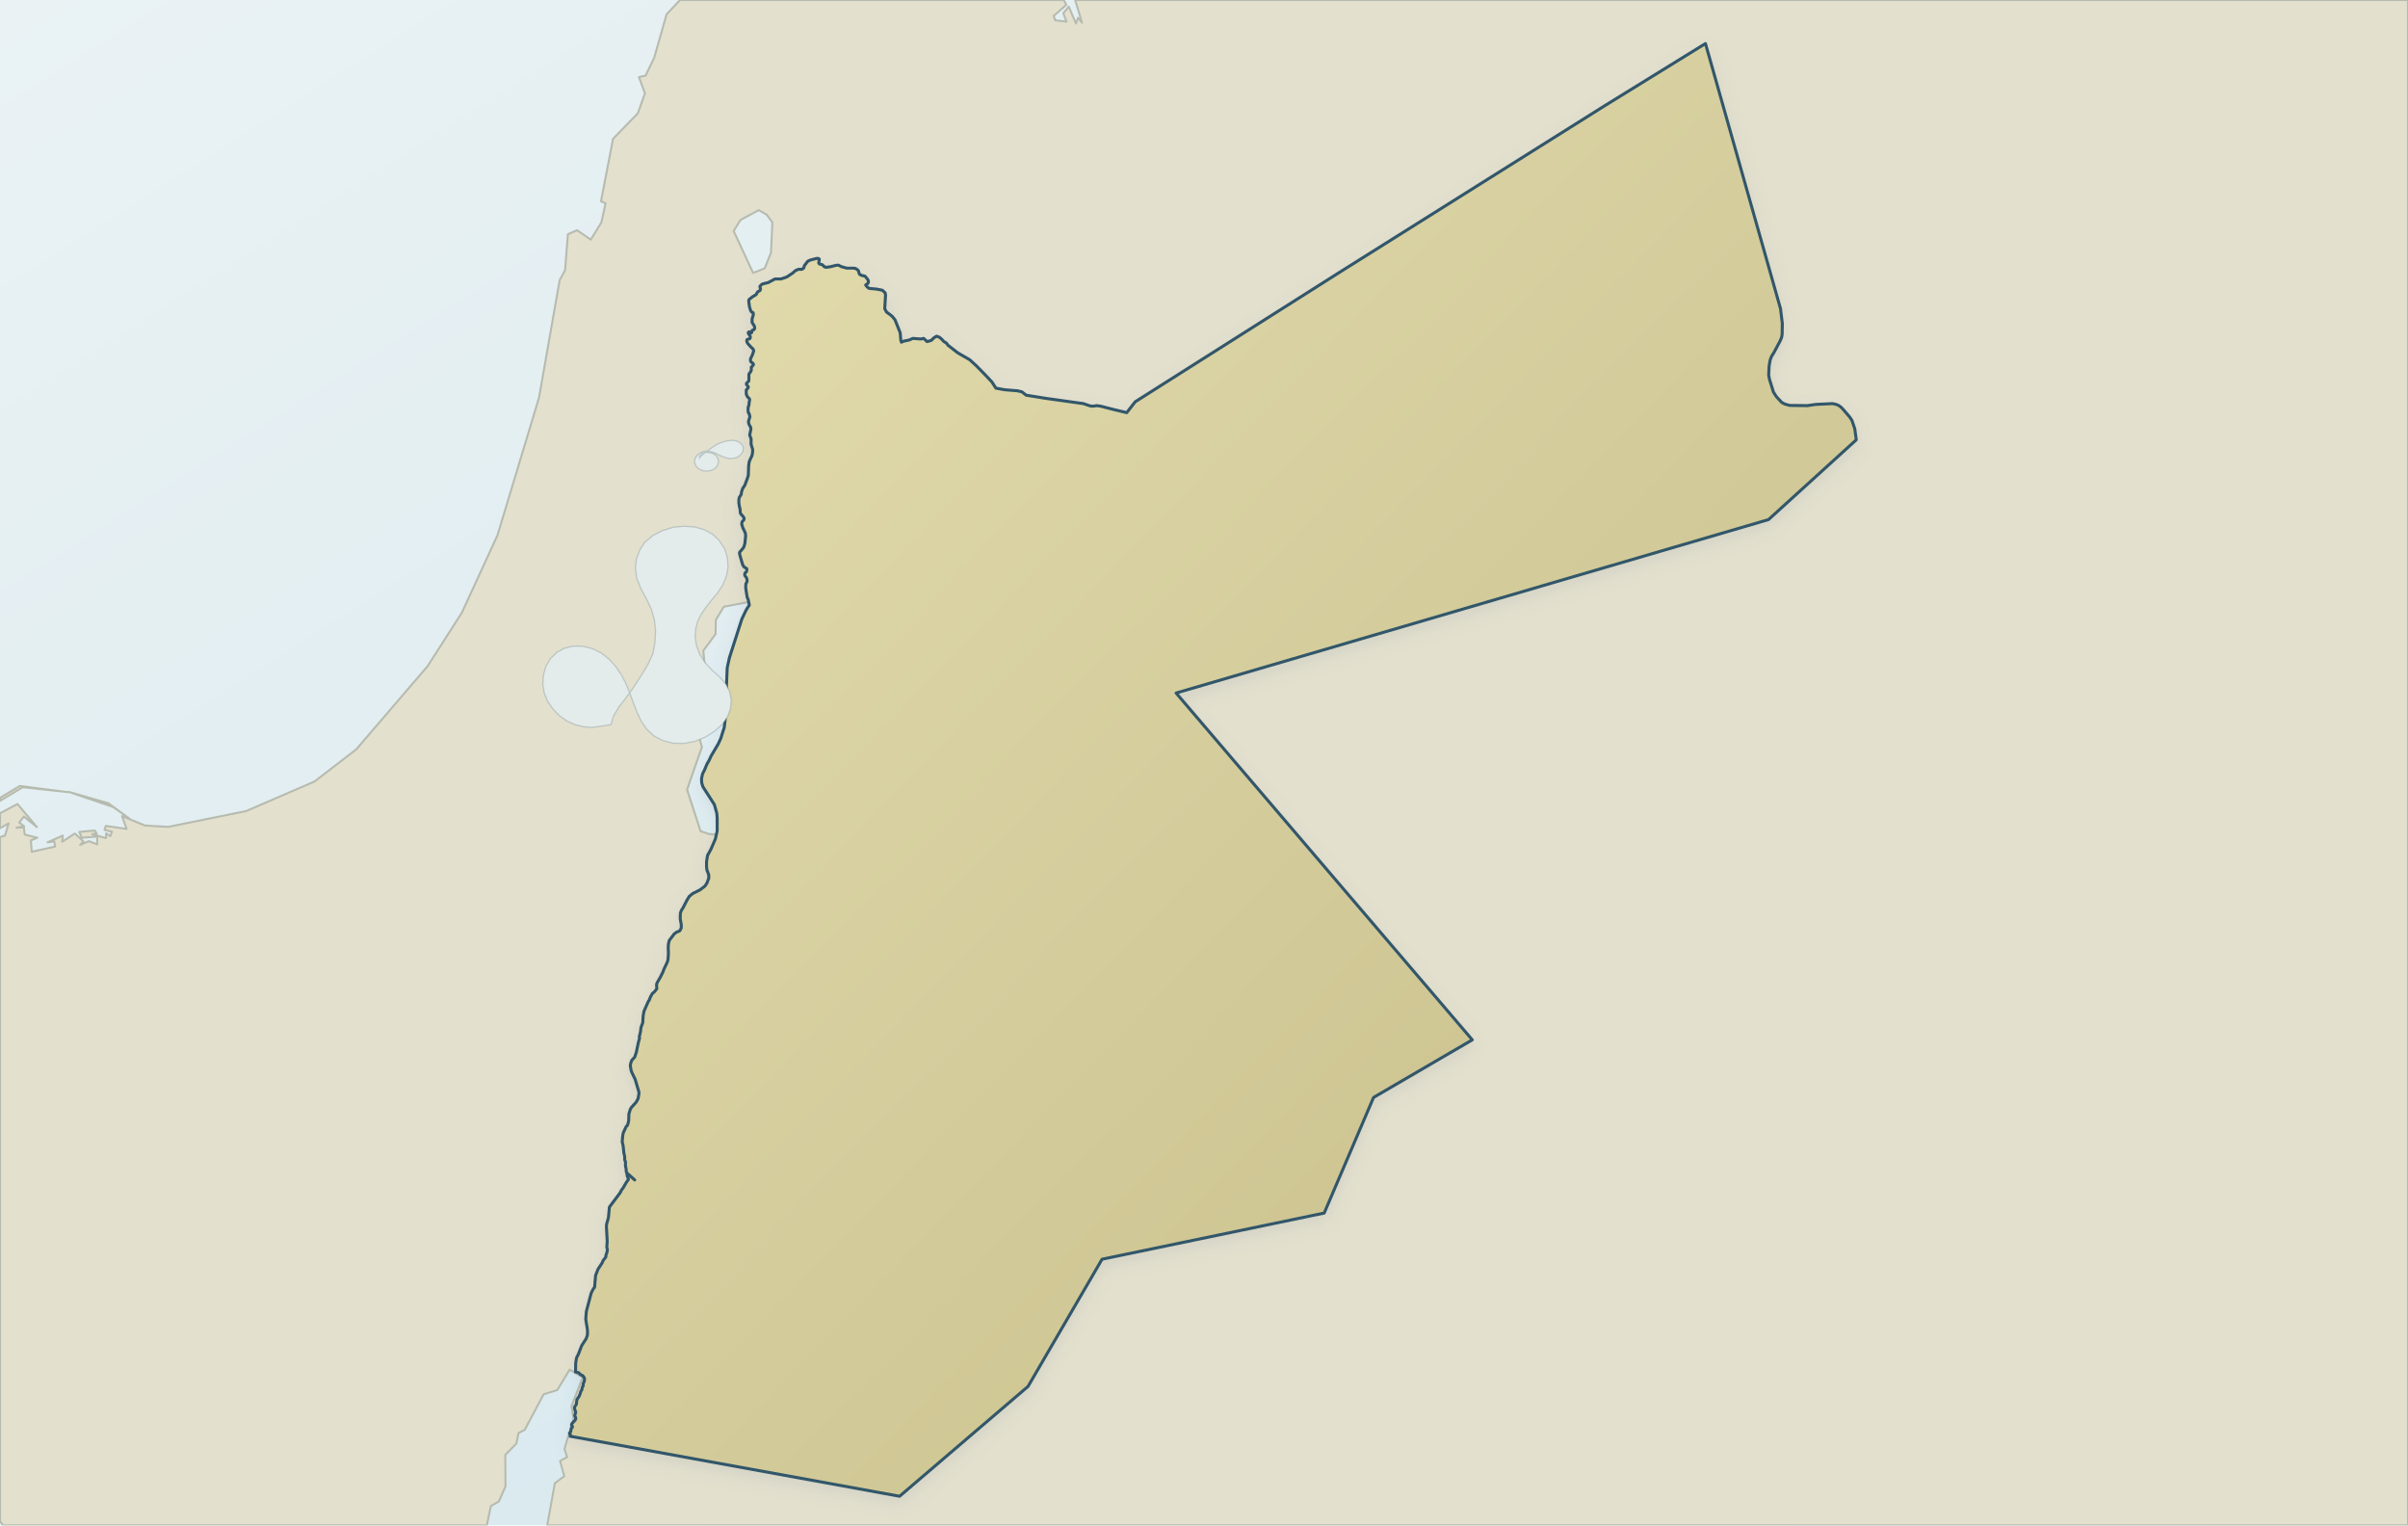
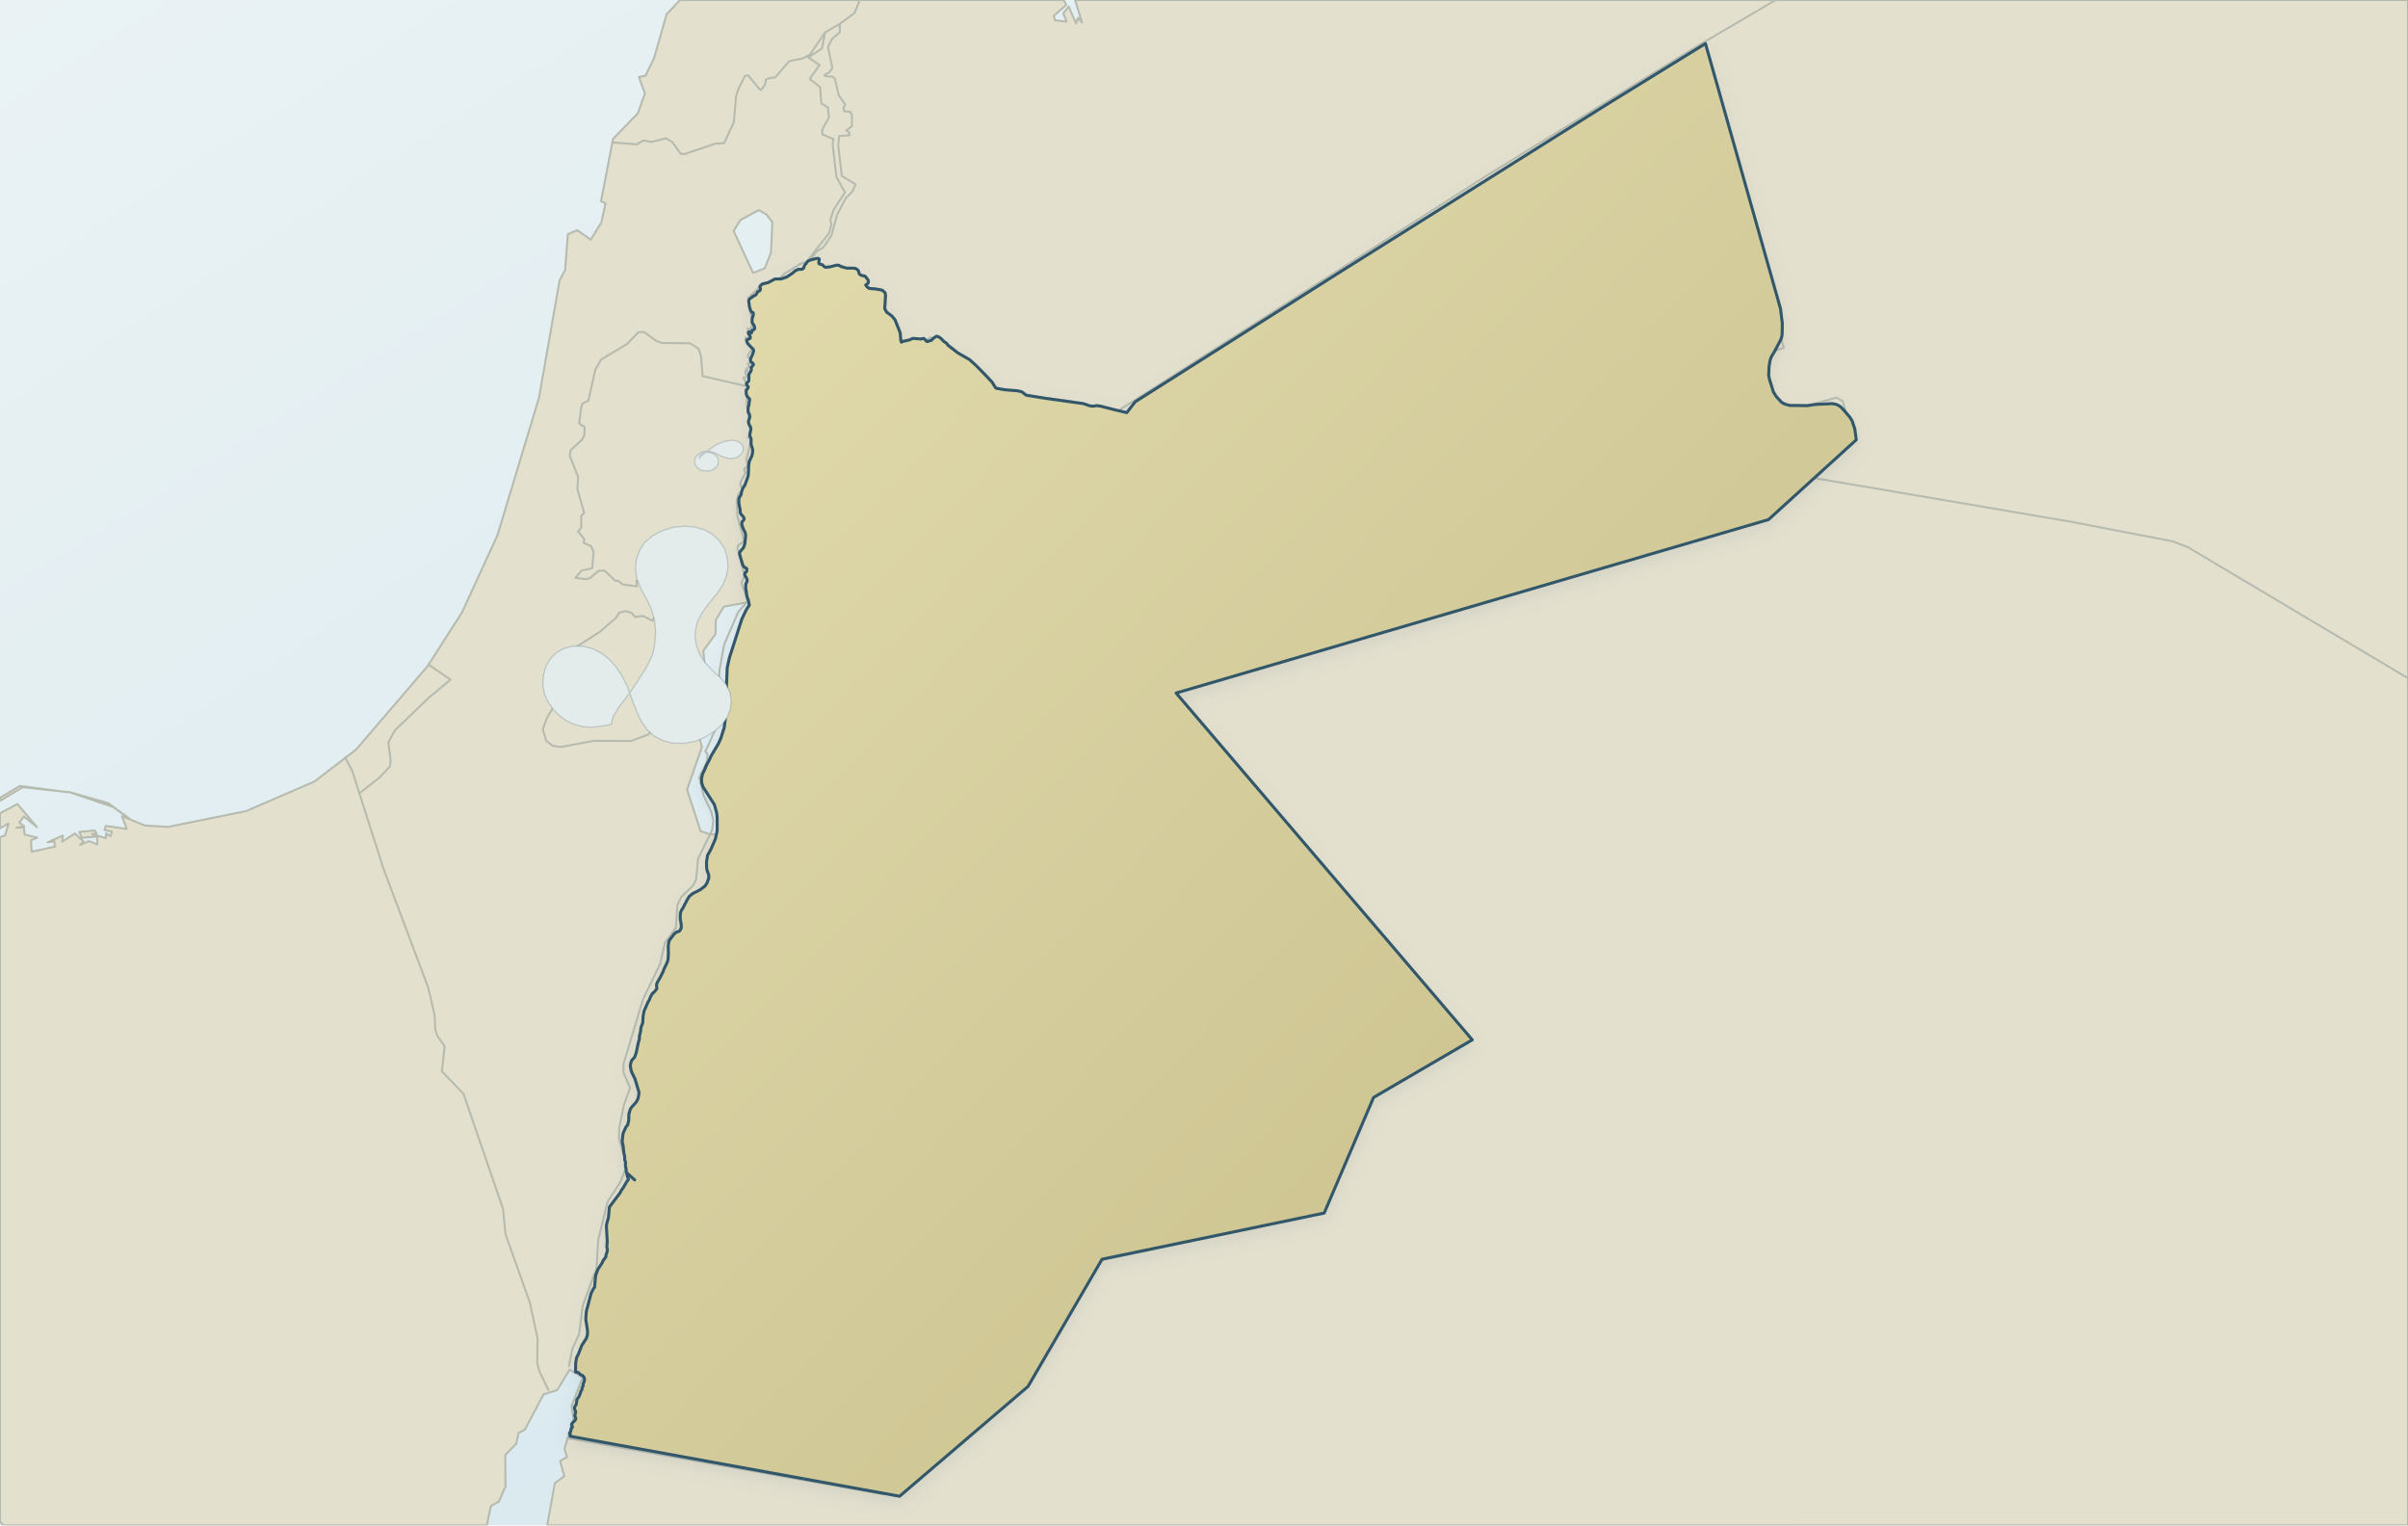
<svg xmlns="http://www.w3.org/2000/svg" viewBox="0 0 1200 760" role="img" aria-label="Map of Jordan" data-map-style="journey-atlas-map-v3-clean-background" data-map-projection="local-equirectangular-fit-v1">
  <defs>
    <linearGradient id="sea" x1="0" y1="0" x2="1" y2="1">
      <stop offset="0" stop-color="#eaf2f4" />
      <stop offset=".55" stop-color="#dcebf0" />
      <stop offset="1" stop-color="#d0e3eb" />
    </linearGradient>
    <linearGradient id="land" x1=".12" y1=".08" x2=".88" y2=".92">
      <stop offset="0" stop-color="#e2dbad" />
      <stop offset=".52" stop-color="#d4cc9b" />
      <stop offset="1" stop-color="#c8bf8a" />
    </linearGradient>
    <filter id="shadow" x="-10%" y="-10%" width="120%" height="120%">
      <feGaussianBlur in="SourceAlpha" stdDeviation="4" result="b" />
      <feOffset in="b" dy="3" result="o" />
      <feColorMatrix in="o" type="matrix" values="0 0 0 0 .12 0 0 0 0 .22 0 0 0 0 .28 0 0 0 .14 0" />
      <feBlend in="SourceGraphic" mode="normal" />
    </filter>
    <clipPath id="map-context-target-negative" clipPathUnits="userSpaceOnUse">
      <path d="M 0,0 L 1200,0 L 1200,760 L 0,760 Z M 891.8,202 L 889.4,201.3 L 887.9,200.5 L 885.3,197.7 L 883.8,195.4 L 881.8,189 L 881.4,186.9 L 881.6,182.5 L 882.1,179.5 L 882.8,177.6 L 884,175.7 L 887.2,169.7 L 887.9,167.9 L 888.1,166.7 L 888.2,161.2 L 887.3,153.8 L 849.9,21.7 L 799.5,52.8 L 667.2,135.9 L 565.7,200.2 L 561.5,205.6 L 555.2,204.1 L 548.6,202.4 L 546.6,202.1 L 544.5,202.4 L 543.1,202.2 L 539.9,201.1 L 521.3,198.5 L 511.4,196.9 L 509.2,195.2 L 507,194.7 L 500.7,194.2 L 496.3,193.4 L 494.3,190.3 L 491,186.8 L 486.4,182.1 L 483.2,179.2 L 477.3,175.8 L 472.4,172 L 471.7,171 L 470.3,170.1 L 469.2,168.9 L 468.1,168 L 466.7,167.5 L 465.3,168.4 L 464.1,169.6 L 462,170.2 L 460.3,168.6 L 458.9,168.9 L 454.9,168.6 L 453.1,169.4 L 450.3,170 L 449.2,170.5 L 448.9,169.4 L 448.6,165.8 L 446,159.3 L 444.5,157.5 L 443.2,156.5 L 441.8,155.5 L 440.9,153.8 L 441.3,147.1 L 441.1,145.9 L 439.7,144.6 L 436.6,144 L 434,143.8 L 432.9,143.6 L 432.1,142.9 L 431.4,142 L 432.6,141.1 L 432.8,140.1 L 432.4,139.2 L 431.1,137.6 L 429.3,137.2 L 428.4,136.7 L 428.1,136.1 L 427.8,134.9 L 427.2,134.3 L 426.2,133.7 L 425,133.6 L 422,133.6 L 419.4,132.9 L 417.8,132.1 L 416.6,132.2 L 413.8,132.9 L 411.6,133.2 L 410.8,132.9 L 409.8,131.9 L 408.3,131.5 L 408,131 L 408.3,129.1 L 407.7,128.7 L 406.8,128.8 L 403.7,129.6 L 402.5,130.2 L 400.9,132.3 L 400.5,133.6 L 399.6,134.2 L 397.8,134.2 L 396.3,134.9 L 395.1,136 L 392.1,138 L 389.2,139 L 386.2,139 L 382.8,140.8 L 379.9,141.5 L 379.2,142.1 L 378.7,142.7 L 379,144.2 L 378.6,144.9 L 377.9,145.2 L 377.5,145.5 L 376.8,146.8 L 375.1,147.8 L 373.3,149.2 L 373.1,149.9 L 373.5,152.9 L 374.1,154.8 L 374.7,155.6 L 375.2,155.7 L 375.4,156.1 L 375.4,156.9 L 374.8,158.9 L 374.8,160.7 L 375.8,162.2 L 376,162.8 L 376.1,163.6 L 375.8,164.2 L 374.8,164.6 L 374.6,165.7 L 374.3,165.9 L 373.3,165.3 L 372.9,165.7 L 373,166.3 L 373.7,167.2 L 373.9,167.8 L 373.9,168.3 L 373.7,168.7 L 372.3,169.2 L 372.1,169.9 L 372.5,171 L 374.4,173.1 L 375.3,173.9 L 375.6,174.8 L 375,176.7 L 374,178.8 L 374,179.7 L 374.2,180.3 L 375.2,181 L 375.5,181.6 L 374.9,182.5 L 374.4,182.9 L 374.4,184.4 L 374.2,185 L 373.2,186.4 L 373.2,189.5 L 373.1,189.9 L 372,191 L 372,191.6 L 372.9,192.7 L 372.8,193.3 L 371.9,194.3 L 371.9,196.3 L 372.1,196.9 L 372.5,197.7 L 373.4,198.6 L 373.6,199.2 L 373.3,200.6 L 373.3,201.5 L 372.8,203.2 L 372.8,204.7 L 372.9,205.5 L 373.4,206.3 L 373.7,207.7 L 373,209.9 L 373.1,210.9 L 373.5,211.9 L 374.1,212.9 L 374.2,213.8 L 373.6,216.8 L 374.3,218.7 L 374.3,221.4 L 375.1,224 L 375,225.8 L 374.7,227.1 L 373.4,229.9 L 373.1,231.8 L 372.9,236.9 L 372.5,238.2 L 371.2,241.7 L 370.1,243.4 L 369.5,245.2 L 369.4,246.3 L 368.4,247.9 L 368.2,249 L 368.2,250.6 L 368.5,252.5 L 368.8,253.5 L 368.9,255.3 L 369.2,256.1 L 370.2,257.2 L 370.8,258.1 L 370.8,258.5 L 370.7,259 L 369.8,260 L 369.6,261.1 L 370.2,263 L 371.4,265.5 L 371.6,266.9 L 371.2,270.8 L 370.7,272.5 L 370.1,273.4 L 368.7,275 L 368.5,275.6 L 368.8,276.9 L 370.1,281.4 L 370.8,282.5 L 372,283.2 L 372.2,283.5 L 372.1,284.6 L 371.8,285.1 L 371.3,285.4 L 371.1,286.2 L 371.2,286.8 L 371.9,287.7 L 372.3,288.8 L 372.3,289.7 L 371.7,290.9 L 371.6,292.8 L 372.3,297.4 L 372.9,298.9 L 373.4,301.5 L 371.9,303.8 L 369.7,308.4 L 363.5,327.7 L 362.4,332.7 L 361.3,359.4 L 360.9,362.5 L 359.2,367.9 L 357.9,370.7 L 354.4,376.6 L 353.4,378.8 L 352.3,380.7 L 351.1,383.6 L 350.1,385.6 L 349.6,388 L 349.7,390.1 L 350.3,392 L 356,400.9 L 357.2,405.2 L 357.4,407.7 L 357.4,414 L 356.5,418 L 354.3,423.1 L 352.6,426.2 L 352.1,429.3 L 352.1,431.9 L 352.3,433.5 L 353.2,435.9 L 353.2,437.6 L 352.8,438.6 L 352.3,440 L 351.3,441.5 L 348.8,443.4 L 345.2,445.2 L 343.5,446.6 L 342.4,448.4 L 340.3,452.5 L 339.6,453.5 L 339.1,454.8 L 339,456.2 L 339,457.9 L 339.5,460.7 L 339.5,462.3 L 339.1,463.2 L 338.6,463.9 L 337.2,464.4 L 336,465.3 L 333.5,468.6 L 333.1,470.4 L 333,472.1 L 333.1,475 L 332.9,478.2 L 332.4,479.7 L 330.9,482.8 L 330.4,484.2 L 328.9,487.2 L 327.6,489.4 L 327.2,490.4 L 327.3,492.7 L 326,494.3 L 325.1,495 L 324.1,496.8 L 323.6,498.2 L 323,499.1 L 320.9,503.9 L 320.7,505.2 L 320.5,506.1 L 320.3,509.6 L 319.4,512 L 319.2,514 L 318.6,516.5 L 318.7,517.4 L 318.1,519.5 L 317.1,524.3 L 316.3,526.7 L 314.9,528.2 L 314.4,529.4 L 314.1,531 L 314.5,533.3 L 314.9,534.4 L 316.5,537.7 L 318.4,544.1 L 318.4,545 L 318,547.3 L 317.4,548.5 L 316.9,549.3 L 314.8,551.6 L 314.1,552.7 L 313.8,553.7 L 313.4,555 L 313.3,558.4 L 312.8,560.5 L 312,561.4 L 310.7,564.2 L 310.4,565.3 L 310.1,568.3 L 310.1,569.1 L 310.5,570.7 L 310.9,574.5 L 311.3,576.2 L 311.3,577.9 L 311.7,578.8 L 311.7,581 L 312,582.3 L 312.1,583.9 L 312.3,584.3 L 316.3,587.9 L 312.4,584.5 L 312.5,585.7 L 313.2,587.6 L 312.2,589 L 310.5,591.9 L 309.6,593.1 L 309.1,594.2 L 303.7,601.4 L 303.2,606.7 L 302.3,609.9 L 302.2,611.1 L 302.6,618.5 L 302.4,621.3 L 302.7,622.7 L 302.4,624.3 L 302,625.2 L 301.9,626.3 L 300.5,628.1 L 300.2,629 L 298,632.4 L 296.8,635.5 L 296.3,641.4 L 295.7,642.1 L 294.6,644.3 L 292.2,653.4 L 291.9,657.3 L 292.7,662.3 L 292.8,663.7 L 292.7,665.3 L 292.1,667 L 289.9,670.4 L 288.2,674.8 L 287.4,676.3 L 287.2,677.2 L 286.9,679 L 286.8,683.6 L 288.3,683.9 L 289.3,684.9 L 290.4,685.4 L 291.2,686.5 L 291.3,687.3 L 291.1,688.4 L 290.6,689.5 L 290.6,690.6 L 290.1,691.3 L 290,692.4 L 289.4,693.3 L 289.2,694.2 L 288.6,695.7 L 287.5,697.3 L 287.2,699.7 L 286.4,700.9 L 286.3,701.4 L 286.4,702.2 L 286.9,703.6 L 286.4,705.3 L 286.9,706.4 L 286.9,707 L 286.6,707.6 L 285,709.3 L 284.8,710 L 285.3,710.8 L 285.2,711.2 L 284.7,711.6 L 284.4,713.3 L 283.8,714.1 L 283.9,714.4 L 284.3,714.9 L 284.1,715.6 L 448.3,745.5 L 512.3,690.8 L 549.2,627.4 L 659.9,604.4 L 684.5,546.8 L 733.7,518.1 L 586.1,345.3 L 881.3,258.9 L 925,219.2 L 925,218.7 L 924.3,213.6 L 922.9,209.5 L 921.8,207.8 L 918.8,204.3 L 917.6,203 L 916.4,202.1 L 915.1,201.5 L 913.2,201.1 L 904.8,201.5 L 900.7,202.1 L 891.8,202 Z" fill-rule="evenodd" clip-rule="evenodd" />
    </clipPath>
  </defs>
  <rect width="1200" height="760" fill="url(#sea)" />
  <g id="geographic-context" clip-path="url(#map-context-target-negative)">
    <path d="M 64.4,407.8 L 56.4,402.1 L 34.1,394.5 L 54.0,400.2 L 64.4,407.8 Z M -0.0,399.0 L -0.0,397.5 L 9.9,391.6 L 33.9,394.7 L 11.4,392.2 L -0.0,399.0 Z M 282.6,726.0 L 281.3,721.9 L 285.8,706.9 L 284.8,700.6 L 290.4,686.3 L 283.9,682.4 L 277.7,692.6 L 270.9,694.7 L 261.5,712.4 L 258.4,714.0 L 257.3,719.3 L 251.8,724.9 L 251.9,740.6 L 248.6,748.1 L 244.6,750.4 L 242.6,760.0 L 1.5,760.0 L -0.0,757.9 L -0.0,417.1 L 2.5,416.3 L 4.3,410.2 L -0.0,412.7 L -0.0,405.2 L 8.7,400.6 L 18.4,412.1 L 11.9,406.8 L 9.6,409.8 L 12.0,411.7 L 8.2,412.4 L 11.9,412.3 L 12.3,415.8 L 18.6,417.4 L 15.4,418.7 L 15.8,424.4 L 27.5,421.8 L 27.0,419.2 L 23.7,419.7 L 31.3,416.3 L 31.0,419.4 L 37.3,415.3 L 41.6,419.2 L 39.9,421.0 L 44.3,419.1 L 48.5,420.7 L 48.4,416.8 L 40.8,417.4 L 39.5,414.5 L 47.2,413.8 L 48.2,415.3 L 45.9,415.6 L 52.8,417.6 L 52.9,415.2 L 55.0,416.6 L 55.8,414.4 L 52.1,413.5 L 52.7,411.5 L 63.1,413.0 L 60.8,406.6 L 72.2,411.3 L 83.8,412.0 L 122.7,404.1 L 156.7,389.4 L 177.5,373.4 L 213.1,331.9 L 230.2,305.2 L 247.9,266.7 L 268.6,198.2 L 278.9,139.6 L 281.6,134.6 L 283.0,116.7 L 287.6,114.7 L 294.4,119.4 L 299.7,110.8 L 301.8,101.3 L 299.5,100.3 L 305.5,69.2 L 317.9,56.4 L 321.4,46.5 L 318.4,38.4 L 321.7,37.7 L 326.0,28.8 L 332.2,7.1 L 338.9,0.0 L 530.1,0.0 L 531.4,2.4 L 525.1,7.9 L 525.8,10.1 L 531.5,10.8 L 529.9,6.6 L 532.6,3.3 L 536.2,11.7 L 537.2,8.9 L 539.2,11.3 L 535.8,0.0 L 1200.0,0.0 L 1200.0,760.0 L 272.7,760.0 L 276.5,739.0 L 281.2,735.5 L 279.1,727.9 L 282.6,726.0 Z M 374.9,299.6 L 360.7,302.3 L 356.7,308.9 L 356.6,315.9 L 350.5,324.2 L 351.4,334.0 L 348.2,338.2 L 348.8,352.1 L 345.9,358.3 L 349.8,372.2 L 342.4,393.4 L 349.1,414.1 L 353.2,415.5 L 361.6,416.4 L 367.0,412.0 L 364.7,409.0 L 368.7,402.7 L 366.7,398.0 L 350.8,388.0 L 363.0,370.8 L 362.4,379.5 L 364.3,381.5 L 371.1,372.8 L 371.0,362.9 L 375.2,349.0 L 372.2,341.7 L 372.3,331.6 L 374.9,299.6 Z M 382.0,106.9 L 378.1,104.7 L 369.0,109.6 L 365.6,115.1 L 375.3,136.0 L 381.1,133.7 L 384.2,125.9 L 384.9,110.8 L 382.0,106.9 Z" fill="#e4e0ce" fill-rule="evenodd" stroke="#b6bbaf" stroke-width="1" stroke-linejoin="round" />
  </g>
-   <path d="M 891.8,202.0 L 889.4,201.3 L 887.9,200.5 L 885.3,197.7 L 883.8,195.4 L 881.8,189.0 L 881.4,186.9 L 881.6,182.5 L 882.1,179.5 L 882.8,177.6 L 884.0,175.7 L 887.2,169.7 L 887.9,167.9 L 888.1,166.7 L 888.2,161.2 L 887.3,153.8 L 849.9,21.7 L 799.5,52.8 L 667.2,135.9 L 565.7,200.2 L 561.5,205.6 L 555.2,204.1 L 548.6,202.4 L 546.6,202.1 L 544.5,202.4 L 543.1,202.2 L 539.9,201.1 L 521.3,198.5 L 511.4,196.9 L 509.2,195.2 L 507.0,194.7 L 500.7,194.2 L 496.3,193.4 L 494.3,190.3 L 491.0,186.8 L 486.4,182.1 L 483.2,179.2 L 477.3,175.8 L 472.4,172.0 L 471.7,171.0 L 470.3,170.1 L 469.2,168.9 L 468.1,168.0 L 466.7,167.5 L 465.3,168.4 L 464.1,169.6 L 462.0,170.2 L 460.3,168.6 L 458.9,168.9 L 454.9,168.6 L 453.1,169.4 L 450.3,170.0 L 449.2,170.5 L 448.9,169.4 L 448.6,165.8 L 446.0,159.3 L 444.5,157.5 L 443.2,156.5 L 441.8,155.5 L 440.9,153.8 L 441.3,147.1 L 441.1,145.9 L 439.7,144.6 L 436.6,144.0 L 434.0,143.8 L 432.9,143.6 L 432.1,142.9 L 431.4,142.0 L 432.6,141.1 L 432.8,140.1 L 432.4,139.2 L 431.1,137.6 L 429.3,137.2 L 428.4,136.7 L 428.1,136.1 L 427.8,134.9 L 427.2,134.3 L 426.2,133.7 L 425.0,133.6 L 422.0,133.6 L 419.4,132.9 L 417.8,132.1 L 416.6,132.2 L 413.8,132.9 L 411.6,133.2 L 410.8,132.9 L 409.8,131.9 L 408.3,131.5 L 408.0,131.0 L 408.3,129.1 L 407.7,128.7 L 406.8,128.8 L 403.7,129.6 L 402.5,130.2 L 400.9,132.3 L 400.5,133.6 L 399.6,134.2 L 397.8,134.2 L 396.3,134.9 L 395.1,136.0 L 392.1,138.0 L 389.2,139.0 L 386.2,139.0 L 382.8,140.8 L 379.9,141.5 L 379.2,142.1 L 378.7,142.7 L 379.0,144.2 L 378.6,144.9 L 377.9,145.2 L 377.5,145.5 L 376.8,146.8 L 375.1,147.8 L 373.3,149.2 L 373.1,149.9 L 373.5,152.9 L 374.1,154.8 L 374.7,155.6 L 375.2,155.7 L 375.4,156.1 L 375.4,156.9 L 374.8,158.9 L 374.8,160.7 L 375.8,162.2 L 376.0,162.8 L 376.1,163.6 L 375.8,164.2 L 374.8,164.6 L 374.6,165.7 L 374.3,165.9 L 373.3,165.3 L 372.9,165.7 L 373.0,166.3 L 373.7,167.2 L 373.9,167.8 L 373.9,168.3 L 373.7,168.7 L 372.3,169.2 L 372.1,169.9 L 372.5,171.0 L 374.4,173.1 L 375.3,173.9 L 375.6,174.8 L 375.0,176.7 L 374.0,178.8 L 374.0,179.7 L 374.2,180.3 L 375.2,181.0 L 375.5,181.6 L 374.9,182.5 L 374.4,182.9 L 374.4,184.4 L 374.2,185.0 L 373.2,186.4 L 373.2,189.5 L 373.1,189.9 L 372.0,191.0 L 372.0,191.6 L 372.9,192.7 L 372.8,193.3 L 371.9,194.3 L 371.9,196.3 L 372.1,196.9 L 372.5,197.7 L 373.4,198.6 L 373.6,199.2 L 373.3,200.6 L 373.3,201.5 L 372.8,203.2 L 372.8,204.7 L 372.9,205.5 L 373.4,206.3 L 373.7,207.7 L 373.0,209.9 L 373.1,210.9 L 373.5,211.9 L 374.1,212.9 L 374.2,213.8 L 373.6,216.8 L 374.3,218.7 L 374.3,221.4 L 375.1,224.0 L 375.0,225.8 L 374.7,227.1 L 373.4,229.9 L 373.1,231.8 L 372.9,236.9 L 372.5,238.2 L 371.2,241.7 L 370.1,243.4 L 369.5,245.2 L 369.4,246.3 L 368.4,247.9 L 368.2,249.0 L 368.2,250.6 L 368.5,252.5 L 368.8,253.5 L 368.9,255.3 L 369.2,256.1 L 370.2,257.2 L 370.8,258.1 L 370.8,258.5 L 370.7,259.0 L 369.8,260.0 L 369.6,261.1 L 370.2,263.0 L 371.4,265.5 L 371.6,266.9 L 371.2,270.8 L 370.7,272.5 L 370.1,273.4 L 368.7,275.0 L 368.5,275.6 L 368.8,276.9 L 370.1,281.4 L 370.8,282.5 L 372.0,283.2 L 372.2,283.5 L 372.1,284.6 L 371.8,285.1 L 371.3,285.4 L 371.1,286.2 L 371.2,286.8 L 371.9,287.7 L 372.3,288.8 L 372.3,289.7 L 371.7,290.9 L 371.6,292.8 L 372.3,297.4 L 372.9,298.9 L 373.4,301.5 L 371.9,303.8 L 369.7,308.4 L 363.5,327.7 L 362.4,332.7 L 361.3,359.4 L 360.9,362.5 L 359.2,367.9 L 357.9,370.7 L 354.4,376.6 L 353.4,378.8 L 352.3,380.7 L 351.1,383.6 L 350.1,385.6 L 349.6,388.0 L 349.7,390.1 L 350.3,392.0 L 356.0,400.9 L 357.2,405.2 L 357.4,407.7 L 357.4,414.0 L 356.5,418.0 L 354.3,423.1 L 352.6,426.2 L 352.1,429.3 L 352.1,431.9 L 352.3,433.5 L 353.2,435.9 L 353.2,437.6 L 352.8,438.6 L 352.3,440.0 L 351.3,441.5 L 348.8,443.4 L 345.2,445.2 L 343.5,446.6 L 342.4,448.4 L 340.3,452.5 L 339.6,453.5 L 339.1,454.8 L 339.0,456.2 L 339.0,457.9 L 339.5,460.7 L 339.5,462.3 L 339.1,463.2 L 338.6,463.9 L 337.2,464.4 L 336.0,465.3 L 333.5,468.6 L 333.1,470.4 L 333.0,472.1 L 333.1,475.0 L 332.9,478.2 L 332.4,479.7 L 330.9,482.8 L 330.4,484.2 L 328.9,487.2 L 327.6,489.4 L 327.2,490.4 L 327.3,492.7 L 326.0,494.3 L 325.1,495.0 L 324.1,496.8 L 323.6,498.2 L 323.0,499.1 L 320.9,503.9 L 320.7,505.2 L 320.5,506.1 L 320.3,509.6 L 319.4,512.0 L 319.2,514.0 L 318.6,516.5 L 318.7,517.4 L 318.1,519.5 L 317.1,524.3 L 316.3,526.7 L 314.9,528.2 L 314.4,529.4 L 314.1,531.0 L 314.5,533.3 L 314.9,534.4 L 316.5,537.7 L 318.4,544.1 L 318.4,545.0 L 318.0,547.3 L 317.4,548.5 L 316.9,549.3 L 314.8,551.6 L 314.1,552.7 L 313.8,553.7 L 313.4,555.0 L 313.3,558.4 L 312.8,560.5 L 312.0,561.4 L 310.7,564.2 L 310.4,565.3 L 310.1,568.3 L 310.1,569.1 L 310.5,570.7 L 310.9,574.5 L 311.3,576.2 L 311.3,577.9 L 311.7,578.8 L 311.7,581.0 L 312.0,582.3 L 312.1,583.9 L 312.3,584.3 L 316.3,587.9 L 312.4,584.5 L 312.5,585.7 L 313.2,587.6 L 312.2,589.0 L 310.5,591.9 L 309.6,593.1 L 309.1,594.2 L 303.7,601.4 L 303.2,606.7 L 302.3,609.9 L 302.2,611.1 L 302.6,618.5 L 302.4,621.3 L 302.7,622.7 L 302.4,624.3 L 302.0,625.2 L 301.9,626.3 L 300.5,628.1 L 300.2,629.0 L 298.0,632.4 L 296.8,635.5 L 296.3,641.4 L 295.7,642.1 L 294.6,644.3 L 292.2,653.4 L 291.9,657.3 L 292.7,662.3 L 292.8,663.7 L 292.7,665.3 L 292.1,667.0 L 289.9,670.4 L 288.2,674.8 L 287.4,676.3 L 287.2,677.2 L 286.9,679.0 L 286.8,683.6 L 288.3,683.9 L 289.3,684.9 L 290.4,685.4 L 291.2,686.5 L 291.3,687.3 L 291.1,688.4 L 290.6,689.5 L 290.6,690.6 L 290.1,691.3 L 290.0,692.4 L 289.4,693.3 L 289.2,694.2 L 288.6,695.7 L 287.5,697.3 L 287.2,699.7 L 286.4,700.9 L 286.3,701.4 L 286.4,702.2 L 286.9,703.6 L 286.4,705.3 L 286.9,706.4 L 286.9,707.0 L 286.6,707.6 L 285.0,709.3 L 284.8,710.0 L 285.3,710.8 L 285.2,711.2 L 284.7,711.6 L 284.4,713.3 L 283.8,714.1 L 283.9,714.4 L 284.3,714.9 L 284.1,715.6 L 448.3,745.5 L 512.3,690.8 L 549.2,627.4 L 659.9,604.4 L 684.5,546.8 L 733.7,518.1 L 586.1,345.3 L 881.3,258.9 L 925.0,219.2 L 925.0,218.7 L 924.3,213.6 L 922.9,209.5 L 921.8,207.8 L 918.8,204.3 L 917.6,203.0 L 916.4,202.1 L 915.1,201.5 L 913.2,201.1 L 904.8,201.5 L 900.7,202.1 L 891.8,202.0 Z" fill="url(#land)" fill-rule="evenodd" stroke="#31576a" stroke-width="1.5" stroke-linejoin="round" stroke-linecap="round" filter="url(#shadow)" />
+ \n<g id="context-national-borders" fill="none" stroke="#b6bbaf" stroke-width="1" stroke-linejoin="round" stroke-linecap="round" aria-hidden="true">
+     <path d="M179.1,395.3 189.1,387.4 194.3,381.9 194.7,378.9 193.5,370 196.7,364 213.4,347.9 224.5,338.6 213.5,331.1 M372.9,192.6 350.1,187.4 349.4,177.7 348.1,173.7 343.7,171 330,170.9 327.3,170 320.9,165.4 318.2,165.5 312.5,171.4 299.6,179.1 296.7,184.1 293.2,199.6 290.2,201.1 289.6,203.3 288.6,211 291.4,212.9 291.2,216.9 290.1,219 284.4,224.3 283.9,226.9 288.1,237.7 287.7,243.6 291.1,255.5 289.6,257.2 289.7,262.8 288.1,264.8 M372.9,37.6 378.3,44.2 M341,76.8 356.4,71.6 360.9,71.3 365.7,60.9 366.8,48 368,44.2 371.2,37.8 372.9,37.6 M378.3,44.2 379.2,44.9 M378.3,44.2 378.3,44.2 M331.9,68.9 335.2,70.9 339.1,76.5 341,76.8 M324.7,70.7 331.9,68.9 M320.6,70 324.7,70.7 M317.4,71.9 320.6,70 M305.6,71 317.4,71.9 M411.2,16.1 409.6,24.2 402.8,28.6 408.4,32.4 403.5,39.3 408.7,43.4 409.3,51.5 412.6,53.5 413.1,58.5 409.8,64.5 409.8,67 415.4,69.3 414.9,71.6 416.8,88.1 421.1,95.9 415.5,104.4 413.8,109.5 414.3,111.7 413.2,116.1 401.9,130.5 M411.2,16.1 403.6,27.2 399.8,29.2 395.8,29.9 M418.5,11.9 411.2,16.1 M427.6,0 428.1,1 425.8,6.5 418.5,11.9 M380.4,141.4 372.8,148.4 373.3,151.1 374.6,151.8 373.5,154.2 375.7,162.3 374.8,163.3 M374.8,163.3 374.6,162.3 M374.6,162.3 373.5,164.8 M373.5,164.8 372.6,163.6 M372.6,163.6 373.5,168.3 371.5,168.3 371.5,169.5 M372.3,169.4 375.7,173.1 375.7,174.2 374.3,174.6 372.9,176.7 372.6,177.8 374.6,178.9 374.6,180.2 372.6,181.3 373.5,182.5 371.8,184 M371.5,169.5 372.3,169.4 M372.2,184 372.6,184.9 371.5,184.9 371.5,186 372.6,187.6 370.5,188.3 372.9,192.6 M371.8,184 372.2,184 M357.7,346.8 356.9,362.6 351.5,374.5 352.6,375.8 352.4,379.5 348.5,387.3 350.7,396.5 354.4,404.3 355.5,409 354.8,413.9 347.9,427.7 346.9,438.2 345.3,441.3 339.5,446.9 337.6,450.8 336.8,462.4 331.3,469.8 329,480.2 320.4,498 310.7,530.2 310.7,534.4 314,542.1 311,550.3 308.5,562.3 308.5,567.2 311.5,577.8 311.5,583.2 309.1,589 302.8,598.7 298.1,617.8 297.3,631.8 290.4,650.6 288.6,664.7 285.2,672.2 283.5,680.7 M372.9,192.6 373.5,195.5 372.6,195.5 M372.6,195.5 372.6,194.3 M372.6,194.3 371.5,194.3 371.5,195.5 372.3,197.2 372.2,202.4 373.5,205 372.8,210.3 374.6,215.6 372.6,218.1 M374.6,218.1 372,229 372.6,232.3 370.8,233.7 371.5,235.7 369.1,240 369,242 370.5,244.1 368,246.1 367.2,249.1 367.5,257.1 370.6,268.7 370.5,270 367.9,271.6 367.5,273 371.1,286.9 369.5,290.3 372.6,299.6 367.9,304.9 360.9,321.1 358.6,333.6 357.8,346.9 M372.6,218.1 374.6,218.1 M357.8,346.9 357.7,346.8 M380.4,141.3 383.9,141.8 386.3,140.6 391.2,136.2 399.3,131.2 401.9,130.5 M556.7,205 741.2,87.3 847.1,22.2 M403.7,129.9 406.4,132.2 422.3,135.9 426.9,139.5 M401.9,130.5 403.7,129.9 M428.9,139.5 429.6,140.9 429,142.8 M426.9,139.5 428.9,139.5 M429,142.8 428.4,142.7 M428.4,142.7 432.6,146.1 M434.7,145.7 438.2,145.9 438.9,147.9 438.5,154.1 446.6,167 447.4,169.7 451.9,170 M432.6,146.1 434.7,145.7 M463.8,168 470.2,173.7 479.8,180.2 494.9,193.6 506.1,195.3 508.5,196.8 534.1,199.9 539.4,203.9 M460.7,170.1 463.8,168 M457.3,169.3 460.7,170.1 M451.9,170 457.3,169.3 M542,202.4 556.7,205 M539.4,203.9 542,202.4 M179.1,395.3 191.1,432.8 213.4,492.1 216.6,505.8 216.9,512.9 217.8,515.9 221.6,521.3 220.2,533.8 231,545 250.7,602.4 251.9,614.9 264.1,649.2 267.9,666.9 267.7,678.9 268.7,683 273.3,692.6 M172,377.5 175.6,384.2 179.1,395.3 M903.7,238.1 1032.3,260 M902,238.7 903.7,238.1 M1032.3,260 1082.7,269.7 1090.6,272.8 1200,337.9 M1032.3,260 1032.3,260 M875,260.1 880.1,257.9 897.7,241.3 902,238.7 M875,260.1 875,260.1 M440.1,744.5 444.1,744.3 447.9,742.7 508.1,691.8 541.7,633.7 545.2,629.8 549.3,627.8 654.6,605.5 657.8,602.6 680.8,547.4 684.2,544.5 730.1,518.4 656.1,430.6 579.3,347 725.5,303.2 875,260.1 M282.6,716.5 440.1,744.5 M847.1,22.2 888.9,173.3 877.2,177.1 884.7,202.4 885.8,205 887.3,205.8 M915.2,198.1 918.3,199.9 923.5,216.9 919.7,222.3 902,237.4 902,238.7 M887.3,205.8 915.2,198.1 M884.9,0 847.1,22.2 M418.5,11.9 418.5,16.1 414.8,19.2 412.6,23.4 414.8,33.9 413.1,36.2 411,37.2 411.1,37.9 414.9,38.2 416.1,39.3 417.9,47.3 421.2,52.1 420.3,53.7 420.7,55.4 423.8,55.8 424.6,57.7 424.5,63 421.7,64.9 423.3,66.2 423.3,67.4 418.2,67.8 417.7,72.3 419.5,87.6 426.4,91.9 424.7,95.5 421.5,98.7 417.1,107.1 414.4,117.2 410.4,123.2 406.8,125.4 403.7,129.9 M395.8,29.9 393.2,30.6 386.3,38.6 383.2,38.9 M383.2,38.9 381.6,39.8 381.3,42.1 379.2,44.9 M317.5,292.1 317.2,289.3 321.9,290.2 322,286.9 320.3,281.4 321.4,279.6 322.8,280 324.5,286.3 327,286 328,287 327.2,288.2 329.2,289.1 327.8,291.5 328.9,295.4 327.4,298.9 328.9,302.5 325.2,309.3 320.4,306.9 316.5,307.4 314.7,305.4 312,304.5 M288.1,264.8 291.2,268.6 290.9,270.5 294.5,272.1 295.8,274.9 295.1,283.1 289.8,284.3 286.7,287.9 292,288.6 294.1,288 298.3,284.4 301.3,284.3 306.7,289.5 M312,304.5 308.6,305.2 306.9,307.9 298.8,314.9 286.2,322.9 283.5,326.1 280.8,331.3 279.3,346.4 272.6,357.6 270.5,363.3 272.2,369.1 275.4,371.6 279.4,372.2 296,369.1 314.4,369.2 323,366 339.1,352.6 347.6,347.7 357.7,346.8 M306.7,289.5 308,289.3 310.3,291.2 317.5,292.1" />
+   </g>\n<path d="M 891.8,202.0 L 889.4,201.3 L 887.9,200.5 L 885.3,197.7 L 883.8,195.4 L 881.8,189.0 L 881.4,186.9 L 881.6,182.5 L 882.1,179.5 L 882.8,177.6 L 884.0,175.7 L 887.2,169.7 L 887.9,167.9 L 888.1,166.7 L 888.2,161.2 L 887.3,153.8 L 849.9,21.7 L 799.5,52.8 L 667.2,135.9 L 565.7,200.2 L 561.5,205.6 L 555.2,204.1 L 548.6,202.4 L 546.6,202.1 L 544.5,202.4 L 543.1,202.2 L 539.9,201.1 L 521.3,198.5 L 511.4,196.9 L 509.2,195.2 L 507.0,194.7 L 500.7,194.2 L 496.3,193.4 L 494.3,190.3 L 491.0,186.8 L 486.4,182.1 L 483.2,179.2 L 477.3,175.8 L 472.4,172.0 L 471.7,171.0 L 470.3,170.1 L 469.2,168.9 L 468.1,168.0 L 466.7,167.5 L 465.3,168.4 L 464.1,169.6 L 462.0,170.2 L 460.3,168.6 L 458.9,168.9 L 454.9,168.6 L 453.1,169.4 L 450.3,170.0 L 449.2,170.5 L 448.9,169.4 L 448.6,165.8 L 446.0,159.3 L 444.5,157.5 L 443.2,156.5 L 441.8,155.5 L 440.9,153.8 L 441.3,147.1 L 441.1,145.9 L 439.7,144.6 L 436.6,144.0 L 434.0,143.8 L 432.9,143.6 L 432.1,142.9 L 431.4,142.0 L 432.6,141.1 L 432.8,140.1 L 432.4,139.2 L 431.1,137.6 L 429.3,137.2 L 428.4,136.7 L 428.1,136.1 L 427.8,134.9 L 427.2,134.3 L 426.2,133.7 L 425.0,133.6 L 422.0,133.6 L 419.4,132.9 L 417.8,132.1 L 416.6,132.2 L 413.8,132.9 L 411.6,133.2 L 410.8,132.9 L 409.8,131.9 L 408.3,131.5 L 408.0,131.0 L 408.3,129.1 L 407.7,128.7 L 406.8,128.8 L 403.7,129.6 L 402.5,130.2 L 400.9,132.3 L 400.5,133.6 L 399.6,134.2 L 397.8,134.2 L 396.3,134.9 L 395.1,136.0 L 392.1,138.0 L 389.2,139.0 L 386.2,139.0 L 382.8,140.8 L 379.9,141.5 L 379.2,142.1 L 378.7,142.7 L 379.0,144.2 L 378.6,144.9 L 377.9,145.2 L 377.5,145.5 L 376.8,146.8 L 375.1,147.8 L 373.3,149.2 L 373.1,149.9 L 373.5,152.9 L 374.1,154.8 L 374.7,155.6 L 375.2,155.7 L 375.4,156.1 L 375.4,156.9 L 374.8,158.9 L 374.8,160.7 L 375.8,162.2 L 376.0,162.8 L 376.1,163.6 L 375.8,164.2 L 374.8,164.6 L 374.6,165.7 L 374.3,165.9 L 373.3,165.3 L 372.9,165.7 L 373.0,166.3 L 373.7,167.2 L 373.9,167.8 L 373.9,168.3 L 373.7,168.7 L 372.3,169.2 L 372.1,169.9 L 372.5,171.0 L 374.4,173.1 L 375.3,173.9 L 375.6,174.8 L 375.0,176.7 L 374.0,178.8 L 374.0,179.7 L 374.2,180.3 L 375.2,181.0 L 375.5,181.6 L 374.9,182.5 L 374.4,182.9 L 374.4,184.4 L 374.2,185.0 L 373.2,186.4 L 373.2,189.5 L 373.1,189.9 L 372.0,191.0 L 372.0,191.6 L 372.9,192.7 L 372.8,193.3 L 371.9,194.3 L 371.9,196.3 L 372.1,196.9 L 372.5,197.7 L 373.4,198.6 L 373.6,199.2 L 373.3,200.6 L 373.3,201.5 L 372.8,203.2 L 372.8,204.7 L 372.9,205.5 L 373.4,206.3 L 373.7,207.7 L 373.0,209.9 L 373.1,210.9 L 373.5,211.9 L 374.1,212.9 L 374.2,213.8 L 373.6,216.8 L 374.3,218.7 L 374.3,221.4 L 375.1,224.0 L 375.0,225.8 L 374.7,227.1 L 373.4,229.9 L 373.1,231.8 L 372.9,236.9 L 372.5,238.2 L 371.2,241.7 L 370.1,243.4 L 369.5,245.2 L 369.4,246.3 L 368.4,247.9 L 368.2,249.0 L 368.2,250.6 L 368.5,252.5 L 368.8,253.5 L 368.9,255.3 L 369.2,256.1 L 370.2,257.2 L 370.8,258.1 L 370.8,258.5 L 370.7,259.0 L 369.8,260.0 L 369.6,261.1 L 370.2,263.0 L 371.4,265.5 L 371.6,266.9 L 371.2,270.8 L 370.7,272.5 L 370.1,273.4 L 368.7,275.0 L 368.5,275.6 L 368.8,276.9 L 370.1,281.4 L 370.8,282.5 L 372.0,283.2 L 372.2,283.5 L 372.1,284.6 L 371.8,285.1 L 371.3,285.4 L 371.1,286.2 L 371.2,286.8 L 371.9,287.7 L 372.3,288.8 L 372.3,289.7 L 371.7,290.9 L 371.6,292.8 L 372.3,297.4 L 372.9,298.9 L 373.4,301.5 L 371.9,303.8 L 369.7,308.4 L 363.5,327.7 L 362.4,332.7 L 361.3,359.4 L 360.9,362.5 L 359.2,367.9 L 357.9,370.7 L 354.4,376.6 L 353.4,378.8 L 352.3,380.7 L 351.1,383.6 L 350.1,385.6 L 349.6,388.0 L 349.7,390.1 L 350.3,392.0 L 356.0,400.9 L 357.2,405.2 L 357.4,407.7 L 357.4,414.0 L 356.5,418.0 L 354.3,423.1 L 352.6,426.2 L 352.1,429.3 L 352.1,431.9 L 352.3,433.5 L 353.2,435.9 L 353.2,437.6 L 352.8,438.6 L 352.3,440.0 L 351.3,441.5 L 348.8,443.4 L 345.2,445.2 L 343.5,446.6 L 342.4,448.4 L 340.3,452.5 L 339.6,453.5 L 339.1,454.8 L 339.0,456.2 L 339.0,457.9 L 339.5,460.7 L 339.5,462.3 L 339.1,463.2 L 338.6,463.9 L 337.2,464.4 L 336.0,465.3 L 333.5,468.6 L 333.1,470.4 L 333.0,472.1 L 333.1,475.0 L 332.9,478.2 L 332.4,479.7 L 330.9,482.8 L 330.4,484.2 L 328.9,487.2 L 327.6,489.4 L 327.2,490.4 L 327.3,492.7 L 326.0,494.3 L 325.1,495.0 L 324.1,496.8 L 323.6,498.2 L 323.0,499.1 L 320.9,503.9 L 320.7,505.2 L 320.5,506.1 L 320.3,509.6 L 319.4,512.0 L 319.2,514.0 L 318.6,516.5 L 318.7,517.4 L 318.1,519.5 L 317.1,524.3 L 316.3,526.7 L 314.9,528.2 L 314.4,529.4 L 314.1,531.0 L 314.5,533.3 L 314.9,534.4 L 316.5,537.7 L 318.4,544.1 L 318.4,545.0 L 318.0,547.3 L 317.4,548.5 L 316.9,549.3 L 314.8,551.6 L 314.1,552.7 L 313.8,553.7 L 313.4,555.0 L 313.3,558.4 L 312.8,560.5 L 312.0,561.4 L 310.7,564.2 L 310.4,565.3 L 310.1,568.3 L 310.1,569.1 L 310.5,570.7 L 310.9,574.5 L 311.3,576.2 L 311.3,577.9 L 311.7,578.8 L 311.7,581.0 L 312.0,582.3 L 312.1,583.9 L 312.3,584.3 L 316.3,587.9 L 312.4,584.5 L 312.5,585.7 L 313.2,587.6 L 312.2,589.0 L 310.5,591.9 L 309.6,593.1 L 309.1,594.2 L 303.7,601.4 L 303.2,606.7 L 302.3,609.9 L 302.2,611.1 L 302.6,618.5 L 302.4,621.3 L 302.7,622.7 L 302.4,624.3 L 302.0,625.2 L 301.9,626.3 L 300.5,628.1 L 300.2,629.0 L 298.0,632.4 L 296.8,635.5 L 296.3,641.4 L 295.7,642.1 L 294.6,644.3 L 292.2,653.4 L 291.9,657.3 L 292.7,662.3 L 292.8,663.7 L 292.7,665.3 L 292.1,667.0 L 289.9,670.4 L 288.2,674.8 L 287.4,676.3 L 287.2,677.2 L 286.9,679.0 L 286.8,683.6 L 288.3,683.9 L 289.3,684.9 L 290.4,685.4 L 291.2,686.5 L 291.3,687.3 L 291.1,688.4 L 290.6,689.5 L 290.6,690.6 L 290.1,691.3 L 290.0,692.4 L 289.4,693.3 L 289.2,694.2 L 288.6,695.7 L 287.5,697.3 L 287.2,699.7 L 286.4,700.9 L 286.3,701.4 L 286.4,702.2 L 286.9,703.6 L 286.4,705.3 L 286.9,706.4 L 286.9,707.0 L 286.6,707.6 L 285.0,709.3 L 284.8,710.0 L 285.3,710.8 L 285.2,711.2 L 284.7,711.6 L 284.4,713.3 L 283.8,714.1 L 283.9,714.4 L 284.3,714.9 L 284.1,715.6 L 448.3,745.5 L 512.3,690.8 L 549.2,627.4 L 659.9,604.4 L 684.5,546.8 L 733.7,518.1 L 586.1,345.3 L 881.3,258.9 L 925.0,219.2 L 925.0,218.7 L 924.3,213.6 L 922.9,209.5 L 921.8,207.8 L 918.8,204.3 L 917.6,203.0 L 916.4,202.1 L 915.1,201.5 L 913.2,201.1 L 904.8,201.5 L 900.7,202.1 L 891.8,202.0 Z" fill="url(#land)" fill-rule="evenodd" stroke="#31576a" stroke-width="1.5" stroke-linejoin="round" stroke-linecap="round" filter="url(#shadow)" />
  <path d="M 304.5,361.0 L 305.6,357.0 L 308.4,352.2 L 311.4,348.4 L 315.1,343.4 L 318.9,337.6 L 322.8,331.3 L 325.4,325.6 L 326.4,320.0 L 326.7,314.3 L 326.1,308.7 L 324.5,303.3 L 322.0,298.1 L 319.3,293.1 L 317.3,288.1 L 316.7,283.1 L 317.1,278.6 L 318.8,274.1 L 321.3,270.2 L 325.4,266.8 L 330.1,264.4 L 335.5,262.7 L 341.0,262.2 L 346.4,262.6 L 351.1,264.0 L 355.1,266.2 L 358.5,269.4 L 361.1,273.4 L 362.5,277.9 L 362.8,282.5 L 362.0,287.1 L 360.2,291.4 L 357.7,295.3 L 354.7,298.9 L 352.0,302.3 L 349.6,305.8 L 347.7,309.4 L 346.7,313.3 L 346.4,317.4 L 347.1,321.7 L 348.7,326.0 L 351.3,330.1 L 354.8,333.9 L 358.7,337.4 L 361.8,341.0 L 363.7,344.9 L 364.4,349.0 L 364.0,353.2 L 362.5,357.2 L 359.8,361.0 L 356.0,364.4 L 351.4,367.3 L 346.2,369.4 L 340.8,370.4 L 335.5,370.3 L 330.4,369.0 L 325.9,366.7 L 322.4,363.4 L 319.6,359.4 L 317.5,355.0 L 315.7,350.4 L 314.0,345.7 L 312.1,341.0 L 309.8,336.5 L 307.0,332.3 L 303.6,328.5 L 299.7,325.4 L 295.3,323.2 L 290.5,322.0 L 285.8,321.9 L 281.2,323.0 L 277.3,325.2 L 274.2,328.3 L 272.0,332.1 L 270.8,336.4 L 270.5,340.9 L 271.2,345.3 L 272.9,349.4 L 275.5,353.2 L 278.7,356.5 L 282.4,359.2 L 286.4,361.0 L 290.7,362.1 L 295.2,362.4 L 299.6,361.8 L 304.5,361.0 Z" fill="#e4eceb" stroke="#6f8a92" stroke-opacity=".35" stroke-width=".65" />
  <path d="M 348.6,228.2 L 349.7,226.9 L 351.5,225.5 L 353.2,224.2 L 354.7,223.1 L 356.5,221.9 L 358.6,220.8 L 360.6,220.1 L 362.8,219.6 L 365.0,219.4 L 367.0,219.7 L 368.7,220.5 L 369.9,221.7 L 370.4,223.1 L 370.3,224.6 L 369.6,226.0 L 368.4,227.2 L 366.9,228.0 L 365.2,228.4 L 363.3,228.4 L 361.4,228.0 L 359.6,227.3 L 357.9,226.5 L 356.3,225.7 L 354.6,225.1 L 352.8,224.8 L 351.0,224.9 L 349.2,225.5 L 347.8,226.5 L 346.7,227.8 L 346.2,229.2 L 346.2,230.7 L 346.8,232.1 L 347.8,233.3 L 349.1,234.1 L 350.7,234.6 L 352.4,234.7 L 354.0,234.5 L 355.5,233.9 L 356.7,233.0 L 357.6,231.8 L 358.0,230.4 L 357.9,229.0 L 357.4,227.7 L 356.4,226.6 L 355.1,225.9 L 353.7,225.5 L 352.2,225.4 L 350.8,225.6 L 349.6,226.2 L 348.6,227.1 L 348.6,228.2 Z" fill="#e4eceb" stroke="#6f8a92" stroke-opacity=".35" stroke-width=".65" />
</svg>
